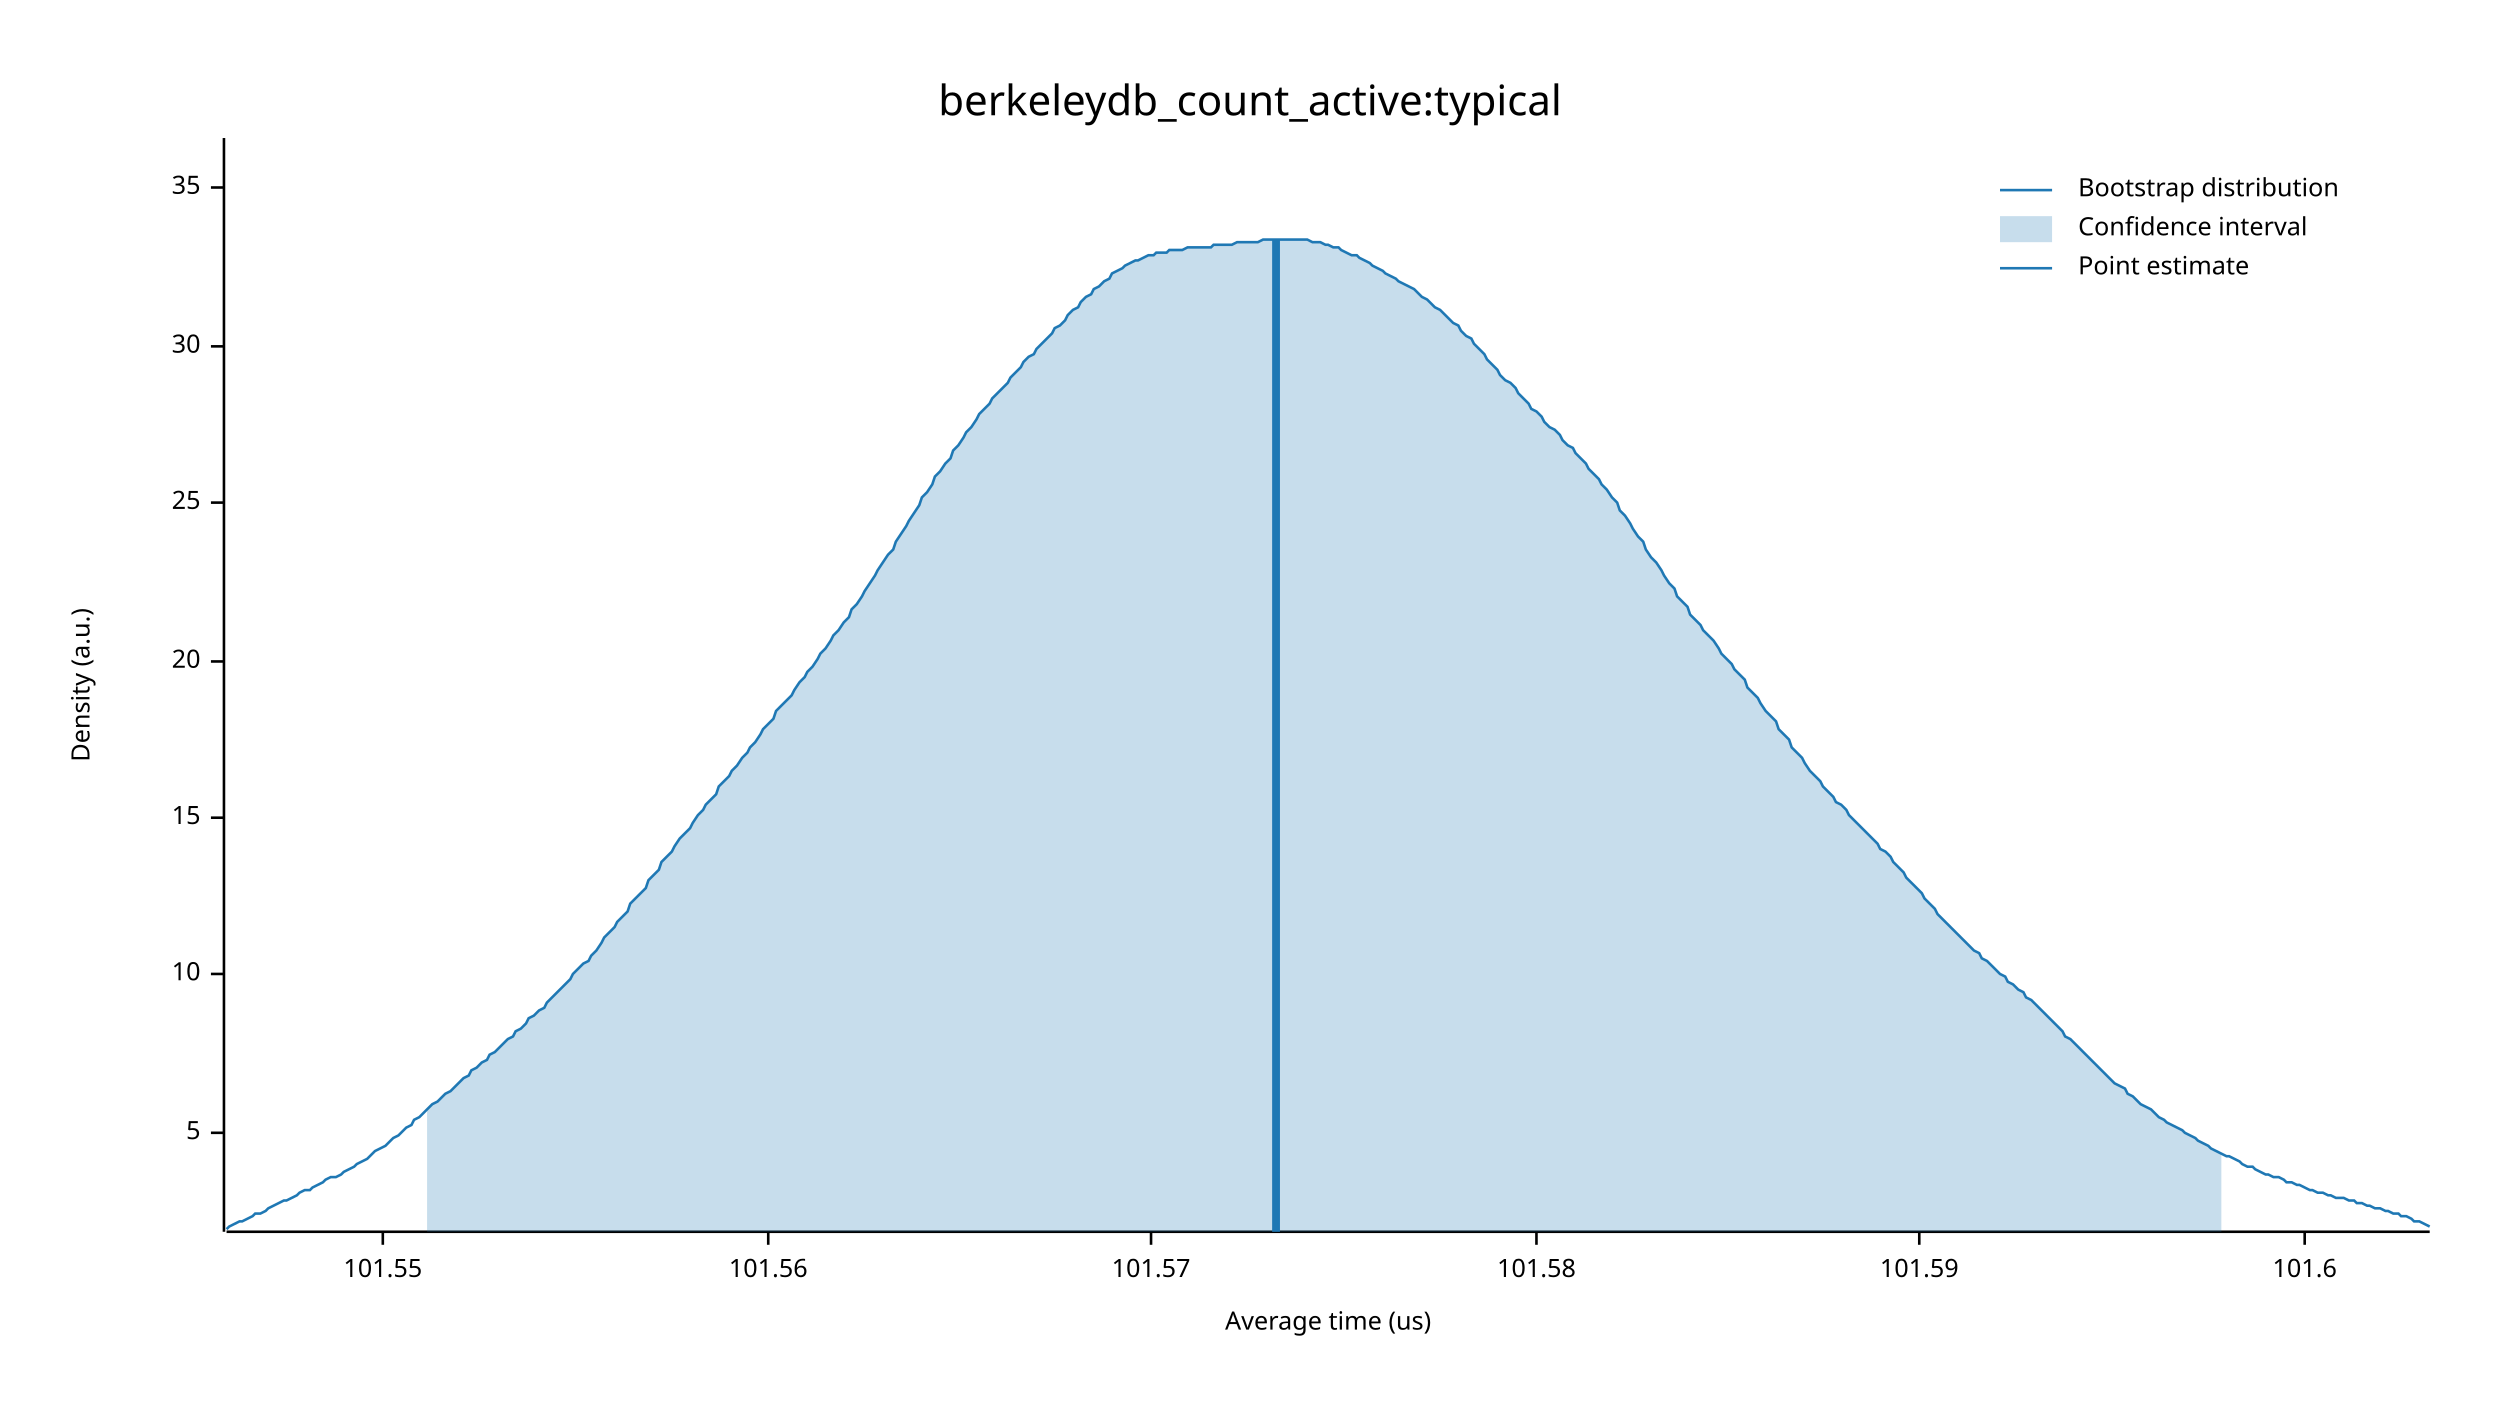
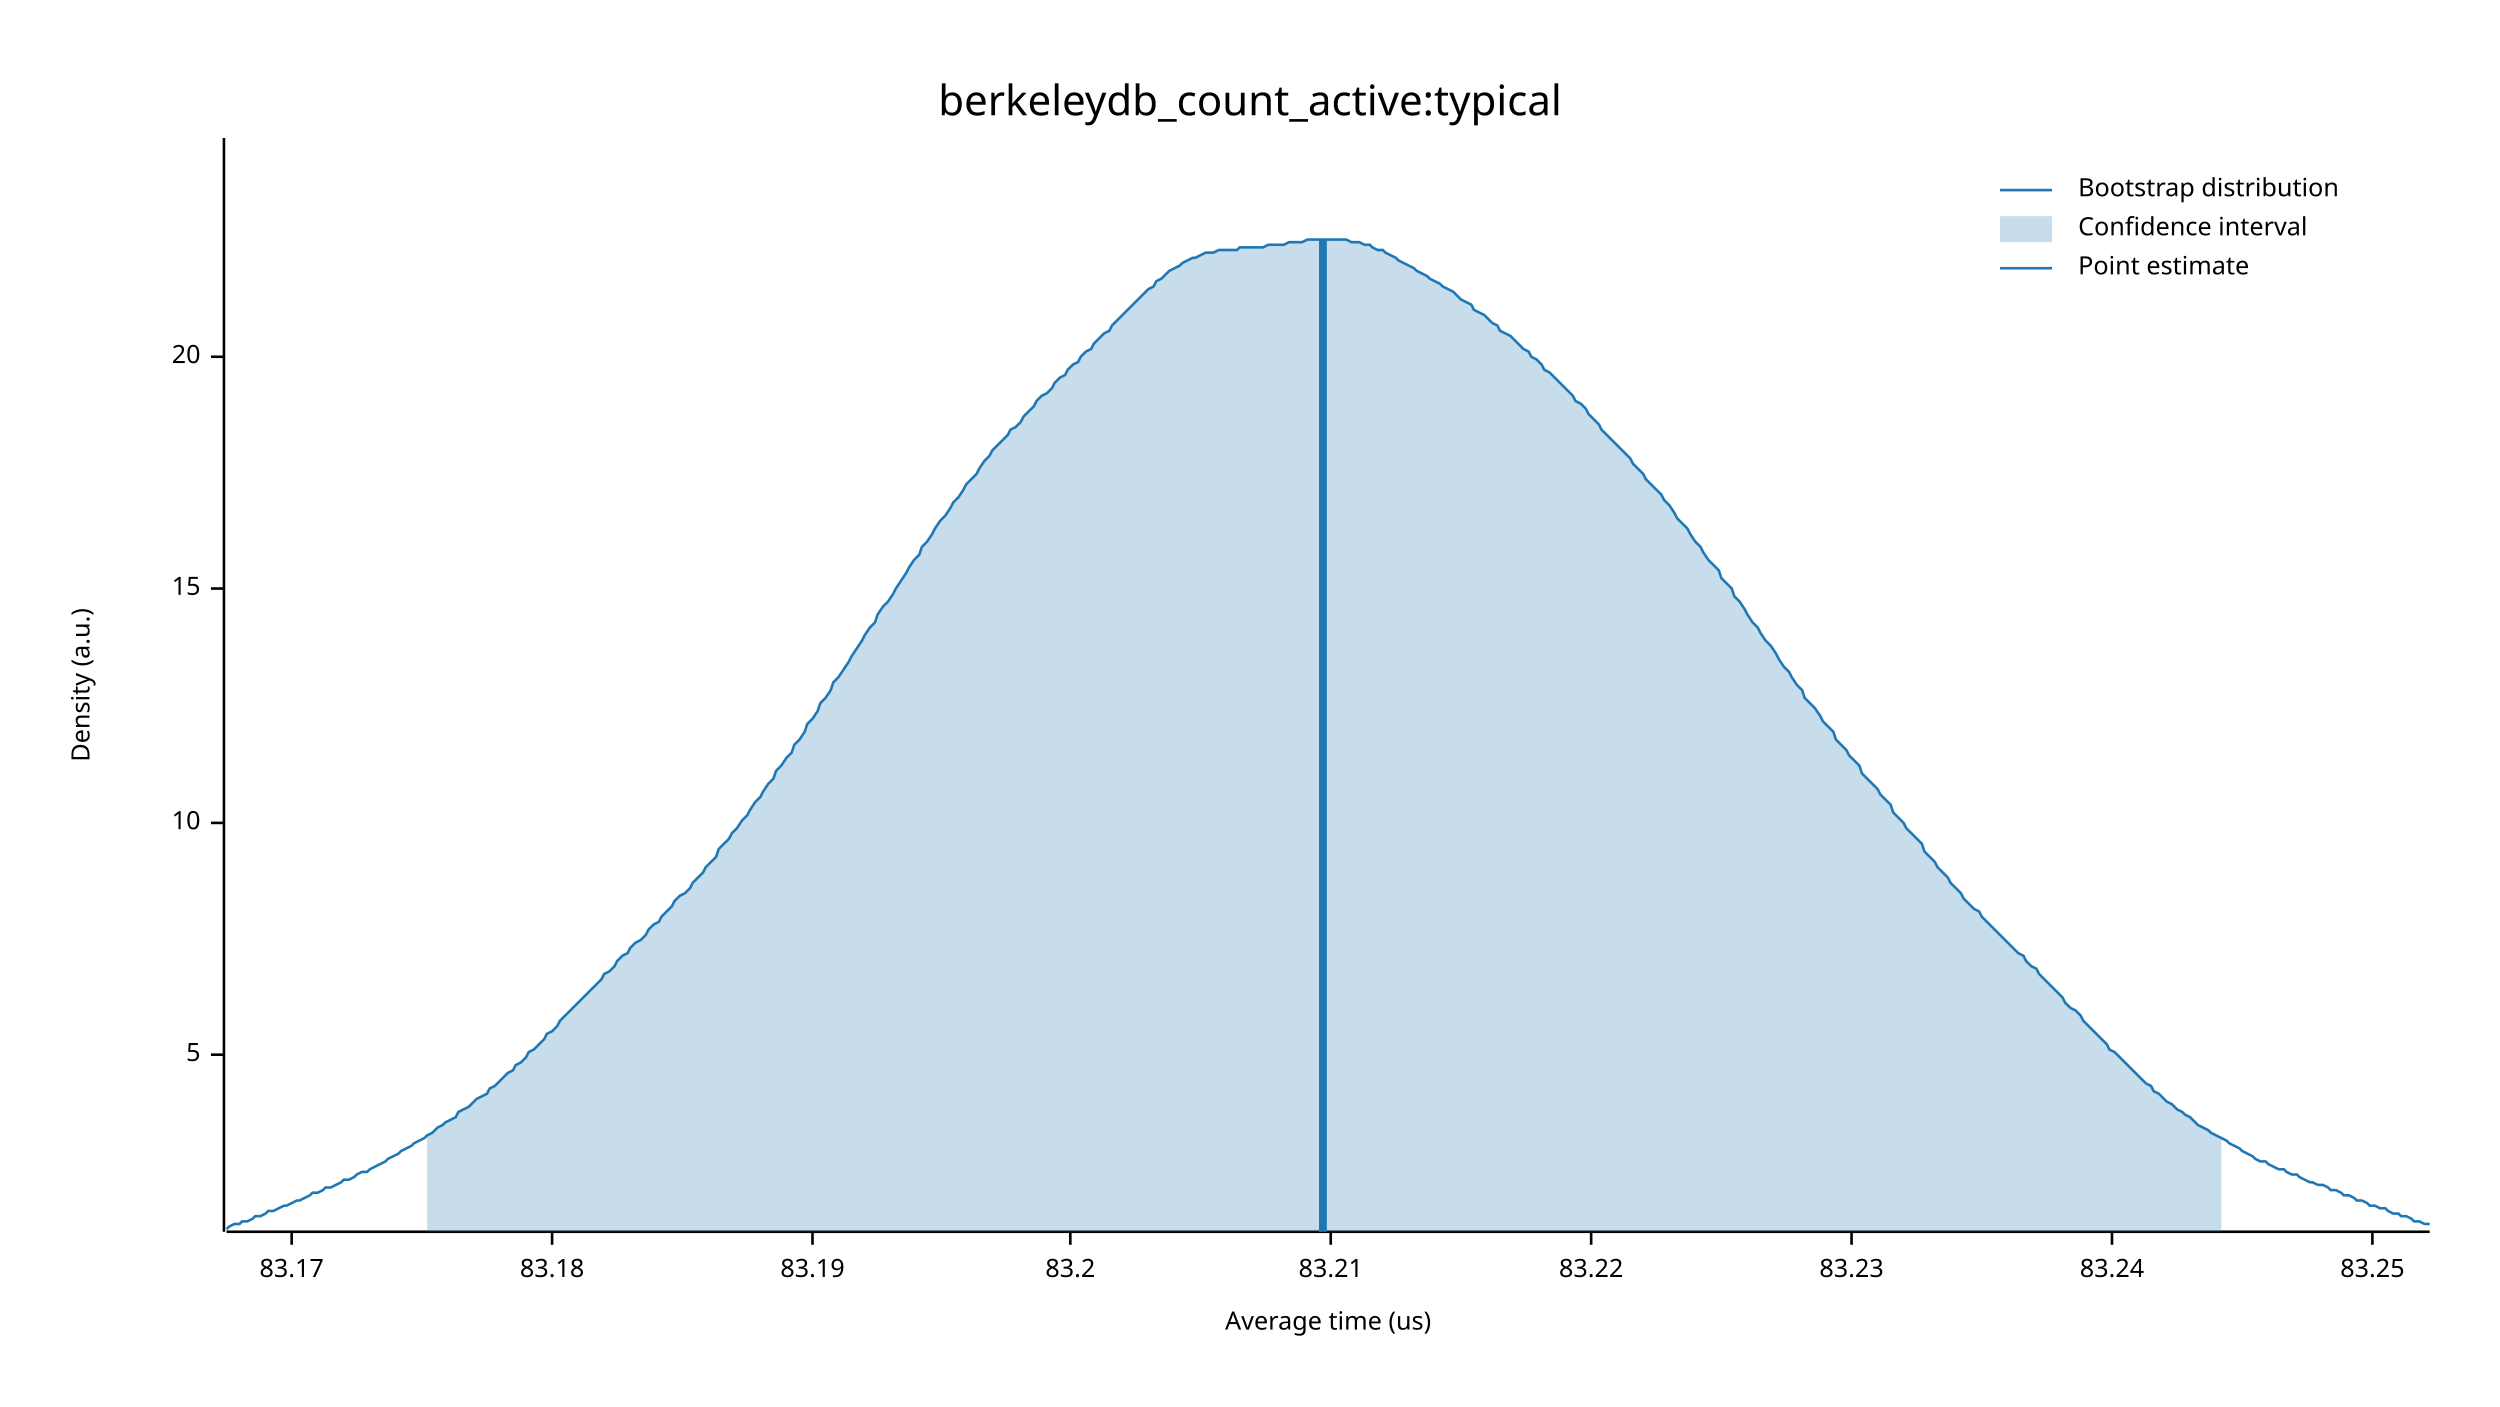
<svg xmlns="http://www.w3.org/2000/svg" width="960" height="540" viewBox="0 0 960 540">
  <text x="480" y="32" dy="0.76em" text-anchor="middle" font-family="sans-serif" font-size="16.129" opacity="1" fill="#000000">
berkeleydb_count_active:typical
</text>
  <text x="27" y="263" dy="0.76em" text-anchor="middle" font-family="sans-serif" font-size="9.677" opacity="1" fill="#000000" transform="rotate(270, 27, 263)">
Density (a.u.)
</text>
  <text x="510" y="513" dy="-0.5ex" text-anchor="middle" font-family="sans-serif" font-size="9.677" opacity="1" fill="#000000">
Average time (us)
</text>
  <polyline fill="none" opacity="1" stroke="#000000" stroke-width="1" points="86,53 86,473 " />
-   <text x="77" y="435" dy="0.5ex" text-anchor="end" font-family="sans-serif" font-size="9.677" opacity="1" fill="#000000">
+   <text x="77" y="405" dy="0.5ex" text-anchor="end" font-family="sans-serif" font-size="9.677" opacity="1" fill="#000000">
5
</text>
-   <polyline fill="none" opacity="1" stroke="#000000" stroke-width="1" points="81,435 86,435 " />
-   <text x="77" y="374" dy="0.5ex" text-anchor="end" font-family="sans-serif" font-size="9.677" opacity="1" fill="#000000">
+   <polyline fill="none" opacity="1" stroke="#000000" stroke-width="1" points="81,405 86,405 " />
+   <text x="77" y="316" dy="0.5ex" text-anchor="end" font-family="sans-serif" font-size="9.677" opacity="1" fill="#000000">
10
</text>
-   <polyline fill="none" opacity="1" stroke="#000000" stroke-width="1" points="81,374 86,374 " />
-   <text x="77" y="314" dy="0.5ex" text-anchor="end" font-family="sans-serif" font-size="9.677" opacity="1" fill="#000000">
+   <polyline fill="none" opacity="1" stroke="#000000" stroke-width="1" points="81,316 86,316 " />
+   <text x="77" y="226" dy="0.5ex" text-anchor="end" font-family="sans-serif" font-size="9.677" opacity="1" fill="#000000">
15
</text>
-   <polyline fill="none" opacity="1" stroke="#000000" stroke-width="1" points="81,314 86,314 " />
-   <text x="77" y="254" dy="0.5ex" text-anchor="end" font-family="sans-serif" font-size="9.677" opacity="1" fill="#000000">
+   <polyline fill="none" opacity="1" stroke="#000000" stroke-width="1" points="81,226 86,226 " />
+   <text x="77" y="137" dy="0.5ex" text-anchor="end" font-family="sans-serif" font-size="9.677" opacity="1" fill="#000000">
20
</text>
-   <polyline fill="none" opacity="1" stroke="#000000" stroke-width="1" points="81,254 86,254 " />
-   <text x="77" y="193" dy="0.5ex" text-anchor="end" font-family="sans-serif" font-size="9.677" opacity="1" fill="#000000">
- 25
+   <polyline fill="none" opacity="1" stroke="#000000" stroke-width="1" points="81,137 86,137 " />
+   <polyline fill="none" opacity="1" stroke="#000000" stroke-width="1" points="87,473 933,473 " />
+   <text x="112" y="483" dy="0.76em" text-anchor="middle" font-family="sans-serif" font-size="9.677" opacity="1" fill="#000000">
+ 83.17
</text>
-   <polyline fill="none" opacity="1" stroke="#000000" stroke-width="1" points="81,193 86,193 " />
-   <text x="77" y="133" dy="0.5ex" text-anchor="end" font-family="sans-serif" font-size="9.677" opacity="1" fill="#000000">
- 30
+   <polyline fill="none" opacity="1" stroke="#000000" stroke-width="1" points="112,473 112,478 " />
+   <text x="212" y="483" dy="0.76em" text-anchor="middle" font-family="sans-serif" font-size="9.677" opacity="1" fill="#000000">
+ 83.18
</text>
-   <polyline fill="none" opacity="1" stroke="#000000" stroke-width="1" points="81,133 86,133 " />
-   <text x="77" y="72" dy="0.5ex" text-anchor="end" font-family="sans-serif" font-size="9.677" opacity="1" fill="#000000">
- 35
+   <polyline fill="none" opacity="1" stroke="#000000" stroke-width="1" points="212,473 212,478 " />
+   <text x="312" y="483" dy="0.76em" text-anchor="middle" font-family="sans-serif" font-size="9.677" opacity="1" fill="#000000">
+ 83.19
</text>
-   <polyline fill="none" opacity="1" stroke="#000000" stroke-width="1" points="81,72 86,72 " />
-   <polyline fill="none" opacity="1" stroke="#000000" stroke-width="1" points="87,473 933,473 " />
-   <text x="147" y="483" dy="0.76em" text-anchor="middle" font-family="sans-serif" font-size="9.677" opacity="1" fill="#000000">
- 101.55
+   <polyline fill="none" opacity="1" stroke="#000000" stroke-width="1" points="312,473 312,478 " />
+   <text x="411" y="483" dy="0.76em" text-anchor="middle" font-family="sans-serif" font-size="9.677" opacity="1" fill="#000000">
+ 83.2
</text>
-   <polyline fill="none" opacity="1" stroke="#000000" stroke-width="1" points="147,473 147,478 " />
-   <text x="295" y="483" dy="0.76em" text-anchor="middle" font-family="sans-serif" font-size="9.677" opacity="1" fill="#000000">
- 101.56
+   <polyline fill="none" opacity="1" stroke="#000000" stroke-width="1" points="411,473 411,478 " />
+   <text x="511" y="483" dy="0.76em" text-anchor="middle" font-family="sans-serif" font-size="9.677" opacity="1" fill="#000000">
+ 83.21
</text>
-   <polyline fill="none" opacity="1" stroke="#000000" stroke-width="1" points="295,473 295,478 " />
-   <text x="442" y="483" dy="0.76em" text-anchor="middle" font-family="sans-serif" font-size="9.677" opacity="1" fill="#000000">
- 101.57
+   <polyline fill="none" opacity="1" stroke="#000000" stroke-width="1" points="511,473 511,478 " />
+   <text x="611" y="483" dy="0.76em" text-anchor="middle" font-family="sans-serif" font-size="9.677" opacity="1" fill="#000000">
+ 83.22
</text>
-   <polyline fill="none" opacity="1" stroke="#000000" stroke-width="1" points="442,473 442,478 " />
-   <text x="590" y="483" dy="0.76em" text-anchor="middle" font-family="sans-serif" font-size="9.677" opacity="1" fill="#000000">
- 101.58
+   <polyline fill="none" opacity="1" stroke="#000000" stroke-width="1" points="611,473 611,478 " />
+   <text x="711" y="483" dy="0.76em" text-anchor="middle" font-family="sans-serif" font-size="9.677" opacity="1" fill="#000000">
+ 83.23
</text>
-   <polyline fill="none" opacity="1" stroke="#000000" stroke-width="1" points="590,473 590,478 " />
-   <text x="737" y="483" dy="0.76em" text-anchor="middle" font-family="sans-serif" font-size="9.677" opacity="1" fill="#000000">
- 101.59
+   <polyline fill="none" opacity="1" stroke="#000000" stroke-width="1" points="711,473 711,478 " />
+   <text x="811" y="483" dy="0.76em" text-anchor="middle" font-family="sans-serif" font-size="9.677" opacity="1" fill="#000000">
+ 83.24
</text>
-   <polyline fill="none" opacity="1" stroke="#000000" stroke-width="1" points="737,473 737,478 " />
-   <text x="885" y="483" dy="0.76em" text-anchor="middle" font-family="sans-serif" font-size="9.677" opacity="1" fill="#000000">
- 101.6
+   <polyline fill="none" opacity="1" stroke="#000000" stroke-width="1" points="811,473 811,478 " />
+   <text x="911" y="483" dy="0.76em" text-anchor="middle" font-family="sans-serif" font-size="9.677" opacity="1" fill="#000000">
+ 83.25
</text>
-   <polyline fill="none" opacity="1" stroke="#000000" stroke-width="1" points="885,473 885,478 " />
-   <polyline fill="none" opacity="1" stroke="#1F78B4" stroke-width="1" points="87,472 88,471 90,470 92,469 93,469 95,468 97,467 98,466 100,466 102,465 103,464 105,463 107,462 109,461 110,461 112,460 114,459 115,458 117,457 119,457 120,456 122,455 124,454 125,453 127,452 129,452 131,451 132,450 134,449 136,448 137,447 139,446 141,445 142,444 144,442 146,441 148,440 149,439 151,437 153,436 154,435 156,433 158,432 159,430 161,429 163,427 164,426 166,424 168,423 170,421 171,420 173,419 175,417 176,416 178,414 180,413 181,411 183,410 185,408 187,407 188,405 190,404 192,402 193,401 195,399 197,398 198,396 200,395 202,393 203,391 205,390 207,388 209,387 210,385 212,383 214,381 215,380 217,378 219,376 220,374 222,372 224,370 226,369 227,367 229,365 231,362 232,360 234,358 236,356 237,354 239,352 241,350 242,347 244,345 246,343 248,341 249,338 251,336 253,334 254,331 256,329 258,327 259,325 261,322 263,320 265,318 266,316 268,313 270,311 271,309 273,307 275,305 276,302 278,300 280,298 281,296 283,294 285,291 287,289 288,287 290,285 292,282 293,280 295,278 297,276 298,273 300,271 302,269 304,267 305,265 307,262 309,260 310,258 312,256 314,253 315,251 317,249 319,246 320,244 322,242 324,239 326,237 327,234 329,232 331,229 332,227 334,224 336,221 337,219 339,216 341,213 343,211 344,208 346,205 348,202 349,200 351,197 353,194 354,191 356,189 358,186 359,183 361,181 363,178 365,176 366,173 368,171 370,168 371,166 373,164 375,161 376,159 378,157 380,155 381,153 383,151 385,149 387,147 388,145 390,143 392,141 393,139 395,137 397,136 398,134 400,132 402,130 404,128 405,126 407,125 409,123 410,121 412,119 414,118 415,116 417,114 419,113 420,111 422,110 424,108 426,107 427,105 429,104 431,103 432,102 434,101 436,100 437,100 439,99 441,98 443,98 444,97 446,97 448,97 449,96 451,96 453,96 454,96 456,95 458,95 459,95 461,95 463,95 465,95 466,94 468,94 470,94 471,94 473,94 475,93 476,93 478,93 480,93 482,93 483,93 485,92 487,92 488,92 490,92 492,92 493,92 495,92 497,92 498,92 500,92 502,92 504,93 505,93 507,93 509,94 510,94 512,95 514,95 515,96 517,97 519,98 521,98 522,99 524,100 526,101 527,102 529,103 531,104 532,105 534,106 536,107 537,108 539,109 541,110 543,111 544,112 546,114 548,115 549,116 551,118 553,119 554,120 556,122 558,124 560,125 561,127 563,129 565,130 566,132 568,134 570,136 571,138 573,140 575,142 576,144 578,146 580,147 582,149 583,151 585,153 587,155 588,157 590,158 592,160 593,162 595,164 597,165 599,167 600,169 602,171 604,172 605,174 607,176 609,178 610,180 612,182 614,184 615,186 617,188 619,191 621,193 622,196 624,198 626,201 627,203 629,206 631,208 632,211 634,214 636,216 638,219 639,221 641,224 643,226 644,229 646,231 648,233 649,236 651,238 653,240 654,242 656,244 658,246 660,249 661,251 663,253 665,255 666,257 668,259 670,261 671,264 673,266 675,268 676,270 678,273 680,275 682,277 683,280 685,282 687,284 688,287 690,289 692,291 693,293 695,296 697,298 699,300 700,302 702,304 704,306 705,308 707,309 709,311 710,313 712,315 714,317 715,318 717,320 719,322 721,324 722,326 724,327 726,329 727,331 729,333 731,335 732,337 734,339 736,341 738,343 739,345 741,347 743,349 744,351 746,353 748,355 749,356 751,358 753,360 754,361 756,363 758,365 760,366 761,368 763,369 765,371 766,372 768,374 770,375 771,377 773,378 775,380 777,381 778,383 780,384 782,386 783,387 785,389 787,391 788,392 790,394 792,396 793,398 795,399 797,401 799,403 800,404 802,406 804,408 805,409 807,411 809,413 810,414 812,416 814,417 816,418 817,420 819,421 821,423 822,424 824,425 826,426 827,427 829,429 831,430 832,431 834,432 836,433 838,434 839,435 841,436 843,437 844,438 846,439 848,440 849,441 851,442 853,443 855,444 856,444 858,445 860,446 861,447 863,448 865,448 866,449 868,450 870,451 871,451 873,452 875,452 877,453 878,454 880,454 882,455 883,455 885,456 887,457 888,457 890,458 892,458 894,459 895,459 897,460 899,460 900,460 902,461 904,461 905,462 907,462 909,463 910,463 912,464 914,464 916,465 917,465 919,466 921,466 922,467 924,467 926,468 927,469 929,469 931,470 933,471 " />
-   <polygon opacity="0.25" fill="#1F78B4" points="164,426 166,424 168,423 170,421 171,420 173,419 175,417 176,416 178,414 180,413 181,411 183,410 185,408 187,407 188,405 190,404 192,402 193,401 195,399 197,398 198,396 200,395 202,393 203,391 205,390 207,388 209,387 210,385 212,383 214,381 215,380 217,378 219,376 220,374 222,372 224,370 226,369 227,367 229,365 231,362 232,360 234,358 236,356 237,354 239,352 241,350 242,347 244,345 246,343 248,341 249,338 251,336 253,334 254,331 256,329 258,327 259,325 261,322 263,320 265,318 266,316 268,313 270,311 271,309 273,307 275,305 276,302 278,300 280,298 281,296 283,294 285,291 287,289 288,287 290,285 292,282 293,280 295,278 297,276 298,273 300,271 302,269 304,267 305,265 307,262 309,260 310,258 312,256 314,253 315,251 317,249 319,246 320,244 322,242 324,239 326,237 327,234 329,232 331,229 332,227 334,224 336,221 337,219 339,216 341,213 343,211 344,208 346,205 348,202 349,200 351,197 353,194 354,191 356,189 358,186 359,183 361,181 363,178 365,176 366,173 368,171 370,168 371,166 373,164 375,161 376,159 378,157 380,155 381,153 383,151 385,149 387,147 388,145 390,143 392,141 393,139 395,137 397,136 398,134 400,132 402,130 404,128 405,126 407,125 409,123 410,121 412,119 414,118 415,116 417,114 419,113 420,111 422,110 424,108 426,107 427,105 429,104 431,103 432,102 434,101 436,100 437,100 439,99 441,98 443,98 444,97 446,97 448,97 449,96 451,96 453,96 454,96 456,95 458,95 459,95 461,95 463,95 465,95 466,94 468,94 470,94 471,94 473,94 475,93 476,93 478,93 480,93 482,93 483,93 485,92 487,92 488,92 490,92 492,92 493,92 495,92 497,92 498,92 500,92 502,92 504,93 505,93 507,93 509,94 510,94 512,95 514,95 515,96 517,97 519,98 521,98 522,99 524,100 526,101 527,102 529,103 531,104 532,105 534,106 536,107 537,108 539,109 541,110 543,111 544,112 546,114 548,115 549,116 551,118 553,119 554,120 556,122 558,124 560,125 561,127 563,129 565,130 566,132 568,134 570,136 571,138 573,140 575,142 576,144 578,146 580,147 582,149 583,151 585,153 587,155 588,157 590,158 592,160 593,162 595,164 597,165 599,167 600,169 602,171 604,172 605,174 607,176 609,178 610,180 612,182 614,184 615,186 617,188 619,191 621,193 622,196 624,198 626,201 627,203 629,206 631,208 632,211 634,214 636,216 638,219 639,221 641,224 643,226 644,229 646,231 648,233 649,236 651,238 653,240 654,242 656,244 658,246 660,249 661,251 663,253 665,255 666,257 668,259 670,261 671,264 673,266 675,268 676,270 678,273 680,275 682,277 683,280 685,282 687,284 688,287 690,289 692,291 693,293 695,296 697,298 699,300 700,302 702,304 704,306 705,308 707,309 709,311 710,313 712,315 714,317 715,318 717,320 719,322 721,324 722,326 724,327 726,329 727,331 729,333 731,335 732,337 734,339 736,341 738,343 739,345 741,347 743,349 744,351 746,353 748,355 749,356 751,358 753,360 754,361 756,363 758,365 760,366 761,368 763,369 765,371 766,372 768,374 770,375 771,377 773,378 775,380 777,381 778,383 780,384 782,386 783,387 785,389 787,391 788,392 790,394 792,396 793,398 795,399 797,401 799,403 800,404 802,406 804,408 805,409 807,411 809,413 810,414 812,416 814,417 816,418 817,420 819,421 821,423 822,424 824,425 826,426 827,427 829,429 831,430 832,431 834,432 836,433 838,434 839,435 841,436 843,437 844,438 846,439 848,440 849,441 851,442 853,443 853,473 164,473 " />
-   <polyline fill="none" opacity="1" stroke="#1F78B4" stroke-width="3" points="490,473 490,92 " />
+   <polyline fill="none" opacity="1" stroke="#000000" stroke-width="1" points="911,473 911,478 " />
+   <polyline fill="none" opacity="1" stroke="#1F78B4" stroke-width="1" points="87,472 88,471 90,470 92,470 93,469 95,469 97,468 98,467 100,467 102,466 103,465 105,465 107,464 109,463 110,463 112,462 114,461 115,461 117,460 119,459 120,458 122,458 124,457 125,456 127,456 129,455 131,454 132,453 134,453 136,452 137,451 139,450 141,450 142,449 144,448 146,447 148,446 149,445 151,444 153,443 154,442 156,441 158,440 159,439 161,438 163,437 164,436 166,435 168,433 170,432 171,431 173,430 175,429 176,427 178,426 180,425 181,424 183,422 185,421 187,420 188,418 190,417 192,415 193,414 195,412 197,411 198,409 200,408 202,406 203,404 205,403 207,401 209,399 210,397 212,396 214,394 215,392 217,390 219,388 220,387 222,385 224,383 226,381 227,380 229,378 231,376 232,374 234,373 236,371 237,369 239,367 241,366 242,364 244,362 246,361 248,359 249,357 251,355 253,354 254,352 256,350 258,348 259,346 261,344 263,343 265,341 266,339 268,337 270,335 271,333 273,331 275,329 276,326 278,324 280,322 281,320 283,318 285,315 287,313 288,311 290,308 292,306 293,304 295,301 297,299 298,296 300,294 302,291 304,289 305,286 307,284 309,281 310,278 312,276 314,273 315,270 317,268 319,265 320,262 322,260 324,257 326,254 327,252 329,249 331,246 332,244 334,241 336,239 337,236 339,233 341,231 343,228 344,226 346,223 348,220 349,218 351,215 353,213 354,210 356,208 358,205 359,203 361,200 363,198 365,195 366,193 368,191 370,188 371,186 373,184 375,182 376,180 378,177 380,175 381,173 383,171 385,169 387,167 388,165 390,164 392,162 393,160 395,158 397,156 398,154 400,152 402,151 404,149 405,147 407,145 409,144 410,142 412,140 414,139 415,137 417,135 419,134 420,132 422,130 424,128 426,127 427,125 429,123 431,121 432,120 434,118 436,116 437,115 439,113 441,111 443,110 444,108 446,107 448,105 449,104 451,103 453,102 454,101 456,100 458,99 459,99 461,98 463,97 465,97 466,97 468,96 470,96 471,96 473,96 475,96 476,95 478,95 480,95 482,95 483,95 485,95 487,94 488,94 490,94 492,94 493,94 495,93 497,93 498,93 500,93 502,92 504,92 505,92 507,92 509,92 510,92 512,92 514,92 515,92 517,92 519,93 521,93 522,93 524,94 526,94 527,95 529,96 531,96 532,97 534,98 536,99 537,100 539,101 541,102 543,103 544,104 546,105 548,106 549,107 551,108 553,109 554,110 556,111 558,112 560,114 561,115 563,116 565,117 566,119 568,120 570,121 571,122 573,124 575,125 576,127 578,128 580,129 582,131 583,132 585,134 587,135 588,137 590,138 592,140 593,142 595,143 597,145 599,147 600,148 602,150 604,152 605,154 607,155 609,157 610,159 612,161 614,163 615,165 617,167 619,169 621,171 622,172 624,174 626,176 627,178 629,180 631,182 632,184 634,186 636,188 638,190 639,192 641,194 643,197 644,199 646,201 648,203 649,205 651,208 653,210 654,212 656,215 658,217 660,219 661,222 663,224 665,226 666,229 668,231 670,234 671,236 673,239 675,241 676,243 678,246 680,248 682,251 683,253 685,256 687,258 688,260 690,263 692,265 693,268 695,270 697,272 699,275 700,277 702,279 704,281 705,284 707,286 709,288 710,290 712,292 714,294 715,297 717,299 719,301 721,303 722,305 724,307 726,309 727,312 729,314 731,316 732,318 734,320 736,322 738,324 739,327 741,329 743,331 744,333 746,335 748,337 749,339 751,341 753,343 754,345 756,347 758,349 760,350 761,352 763,354 765,356 766,357 768,359 770,361 771,362 773,364 775,366 777,367 778,369 780,371 782,372 783,374 785,376 787,378 788,379 790,381 792,383 793,385 795,387 797,388 799,390 800,392 802,394 804,396 805,397 807,399 809,401 810,403 812,404 814,406 816,408 817,409 819,411 821,413 822,414 824,416 826,417 827,419 829,420 831,422 832,423 834,424 836,426 838,427 839,428 841,429 843,431 844,432 846,433 848,434 849,435 851,436 853,437 855,438 856,439 858,440 860,441 861,442 863,443 865,444 866,445 868,446 870,446 871,447 873,448 875,449 877,449 878,450 880,451 882,451 883,452 885,453 887,454 888,454 890,455 892,455 894,456 895,457 897,457 899,458 900,459 902,459 904,460 905,461 907,461 909,462 910,463 912,463 914,464 916,464 917,465 919,466 921,466 922,467 924,467 926,468 927,469 929,469 931,470 933,470 " />
+   <polygon opacity="0.25" fill="#1F78B4" points="164,436 166,435 168,433 170,432 171,431 173,430 175,429 176,427 178,426 180,425 181,424 183,422 185,421 187,420 188,418 190,417 192,415 193,414 195,412 197,411 198,409 200,408 202,406 203,404 205,403 207,401 209,399 210,397 212,396 214,394 215,392 217,390 219,388 220,387 222,385 224,383 226,381 227,380 229,378 231,376 232,374 234,373 236,371 237,369 239,367 241,366 242,364 244,362 246,361 248,359 249,357 251,355 253,354 254,352 256,350 258,348 259,346 261,344 263,343 265,341 266,339 268,337 270,335 271,333 273,331 275,329 276,326 278,324 280,322 281,320 283,318 285,315 287,313 288,311 290,308 292,306 293,304 295,301 297,299 298,296 300,294 302,291 304,289 305,286 307,284 309,281 310,278 312,276 314,273 315,270 317,268 319,265 320,262 322,260 324,257 326,254 327,252 329,249 331,246 332,244 334,241 336,239 337,236 339,233 341,231 343,228 344,226 346,223 348,220 349,218 351,215 353,213 354,210 356,208 358,205 359,203 361,200 363,198 365,195 366,193 368,191 370,188 371,186 373,184 375,182 376,180 378,177 380,175 381,173 383,171 385,169 387,167 388,165 390,164 392,162 393,160 395,158 397,156 398,154 400,152 402,151 404,149 405,147 407,145 409,144 410,142 412,140 414,139 415,137 417,135 419,134 420,132 422,130 424,128 426,127 427,125 429,123 431,121 432,120 434,118 436,116 437,115 439,113 441,111 443,110 444,108 446,107 448,105 449,104 451,103 453,102 454,101 456,100 458,99 459,99 461,98 463,97 465,97 466,97 468,96 470,96 471,96 473,96 475,96 476,95 478,95 480,95 482,95 483,95 485,95 487,94 488,94 490,94 492,94 493,94 495,93 497,93 498,93 500,93 502,92 504,92 505,92 507,92 509,92 510,92 512,92 514,92 515,92 517,92 519,93 521,93 522,93 524,94 526,94 527,95 529,96 531,96 532,97 534,98 536,99 537,100 539,101 541,102 543,103 544,104 546,105 548,106 549,107 551,108 553,109 554,110 556,111 558,112 560,114 561,115 563,116 565,117 566,119 568,120 570,121 571,122 573,124 575,125 576,127 578,128 580,129 582,131 583,132 585,134 587,135 588,137 590,138 592,140 593,142 595,143 597,145 599,147 600,148 602,150 604,152 605,154 607,155 609,157 610,159 612,161 614,163 615,165 617,167 619,169 621,171 622,172 624,174 626,176 627,178 629,180 631,182 632,184 634,186 636,188 638,190 639,192 641,194 643,197 644,199 646,201 648,203 649,205 651,208 653,210 654,212 656,215 658,217 660,219 661,222 663,224 665,226 666,229 668,231 670,234 671,236 673,239 675,241 676,243 678,246 680,248 682,251 683,253 685,256 687,258 688,260 690,263 692,265 693,268 695,270 697,272 699,275 700,277 702,279 704,281 705,284 707,286 709,288 710,290 712,292 714,294 715,297 717,299 719,301 721,303 722,305 724,307 726,309 727,312 729,314 731,316 732,318 734,320 736,322 738,324 739,327 741,329 743,331 744,333 746,335 748,337 749,339 751,341 753,343 754,345 756,347 758,349 760,350 761,352 763,354 765,356 766,357 768,359 770,361 771,362 773,364 775,366 777,367 778,369 780,371 782,372 783,374 785,376 787,378 788,379 790,381 792,383 793,385 795,387 797,388 799,390 800,392 802,394 804,396 805,397 807,399 809,401 810,403 812,404 814,406 816,408 817,409 819,411 821,413 822,414 824,416 826,417 827,419 829,420 831,422 832,423 834,424 836,426 838,427 839,428 841,429 843,431 844,432 846,433 848,434 849,435 851,436 853,437 853,473 164,473 " />
+   <polyline fill="none" opacity="1" stroke="#1F78B4" stroke-width="3" points="508,473 508,92 " />
  <text x="798" y="68" dy="0.76em" text-anchor="start" font-family="sans-serif" font-size="9.677" opacity="1" fill="#000000">
Bootstrap distribution
</text>
  <text x="798" y="83" dy="0.76em" text-anchor="start" font-family="sans-serif" font-size="9.677" opacity="1" fill="#000000">
Confidence interval
</text>
  <text x="798" y="98" dy="0.76em" text-anchor="start" font-family="sans-serif" font-size="9.677" opacity="1" fill="#000000">
Point estimate
</text>
  <polyline fill="none" opacity="1" stroke="#1F78B4" stroke-width="1" points="768,73 788,73 " />
  <rect x="768" y="83" width="20" height="10" opacity="0.25" fill="#1F78B4" stroke="none" />
  <polyline fill="none" opacity="1" stroke="#1F78B4" stroke-width="1" points="768,103 788,103 " />
</svg>
